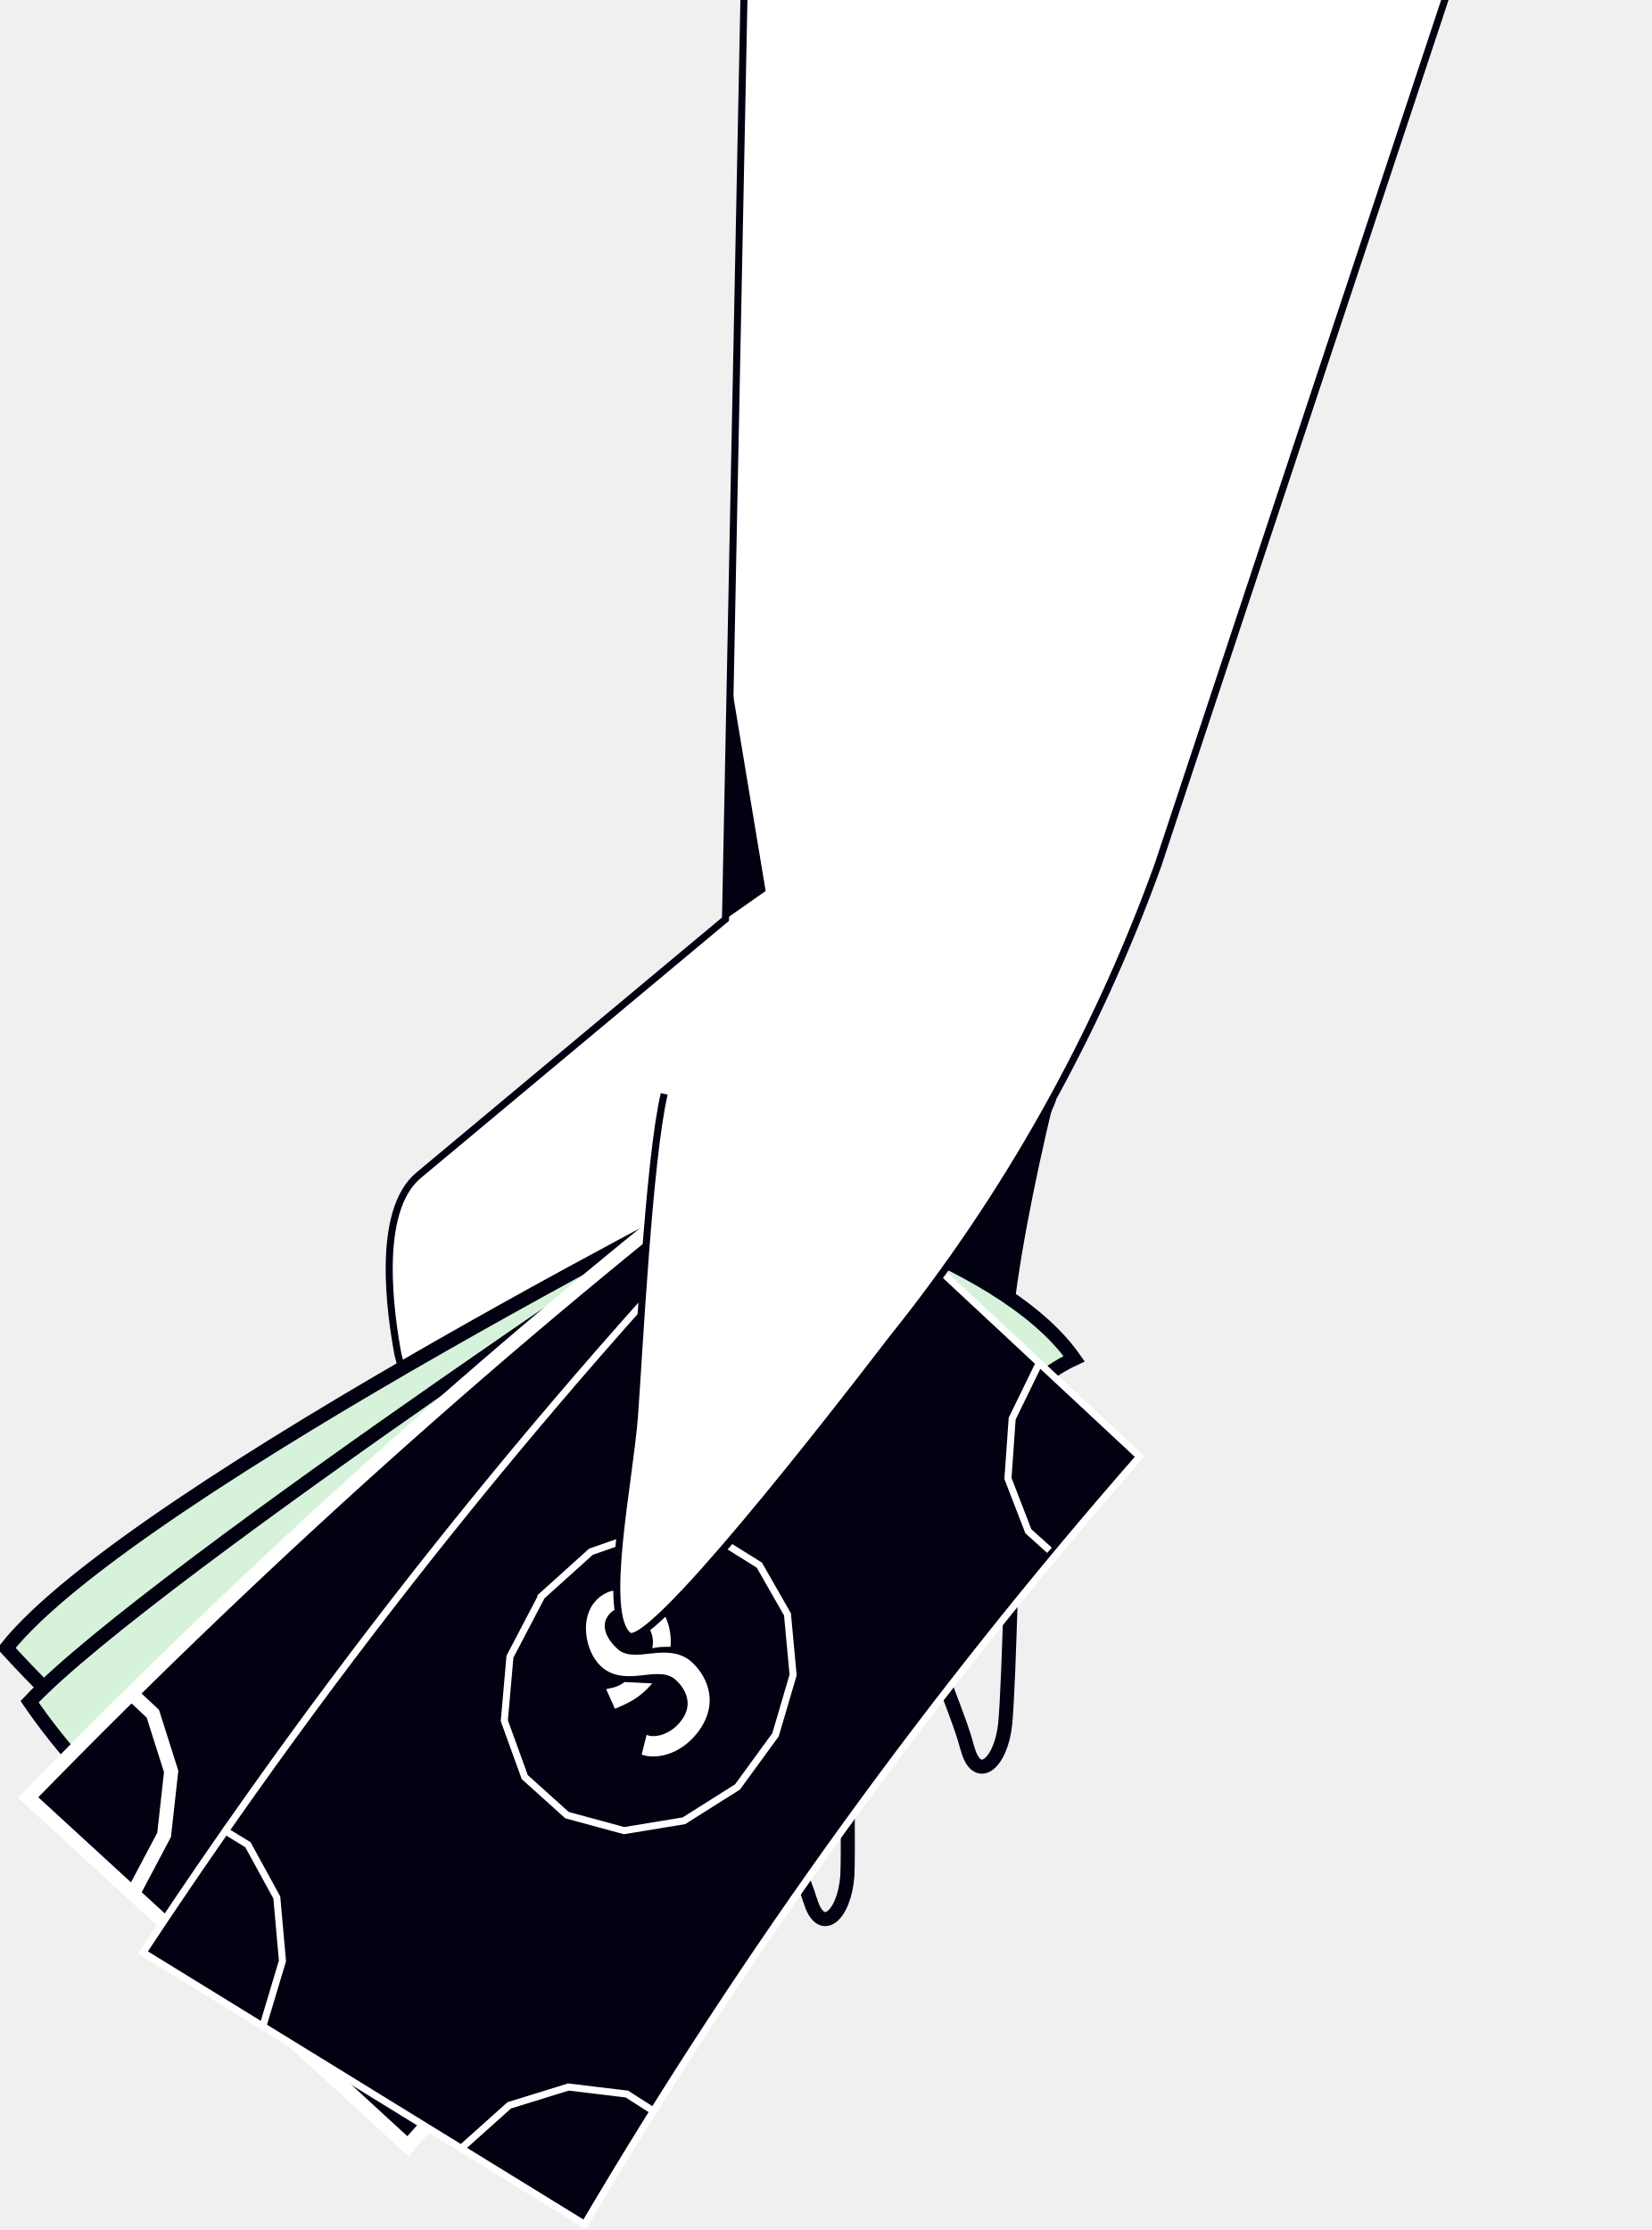
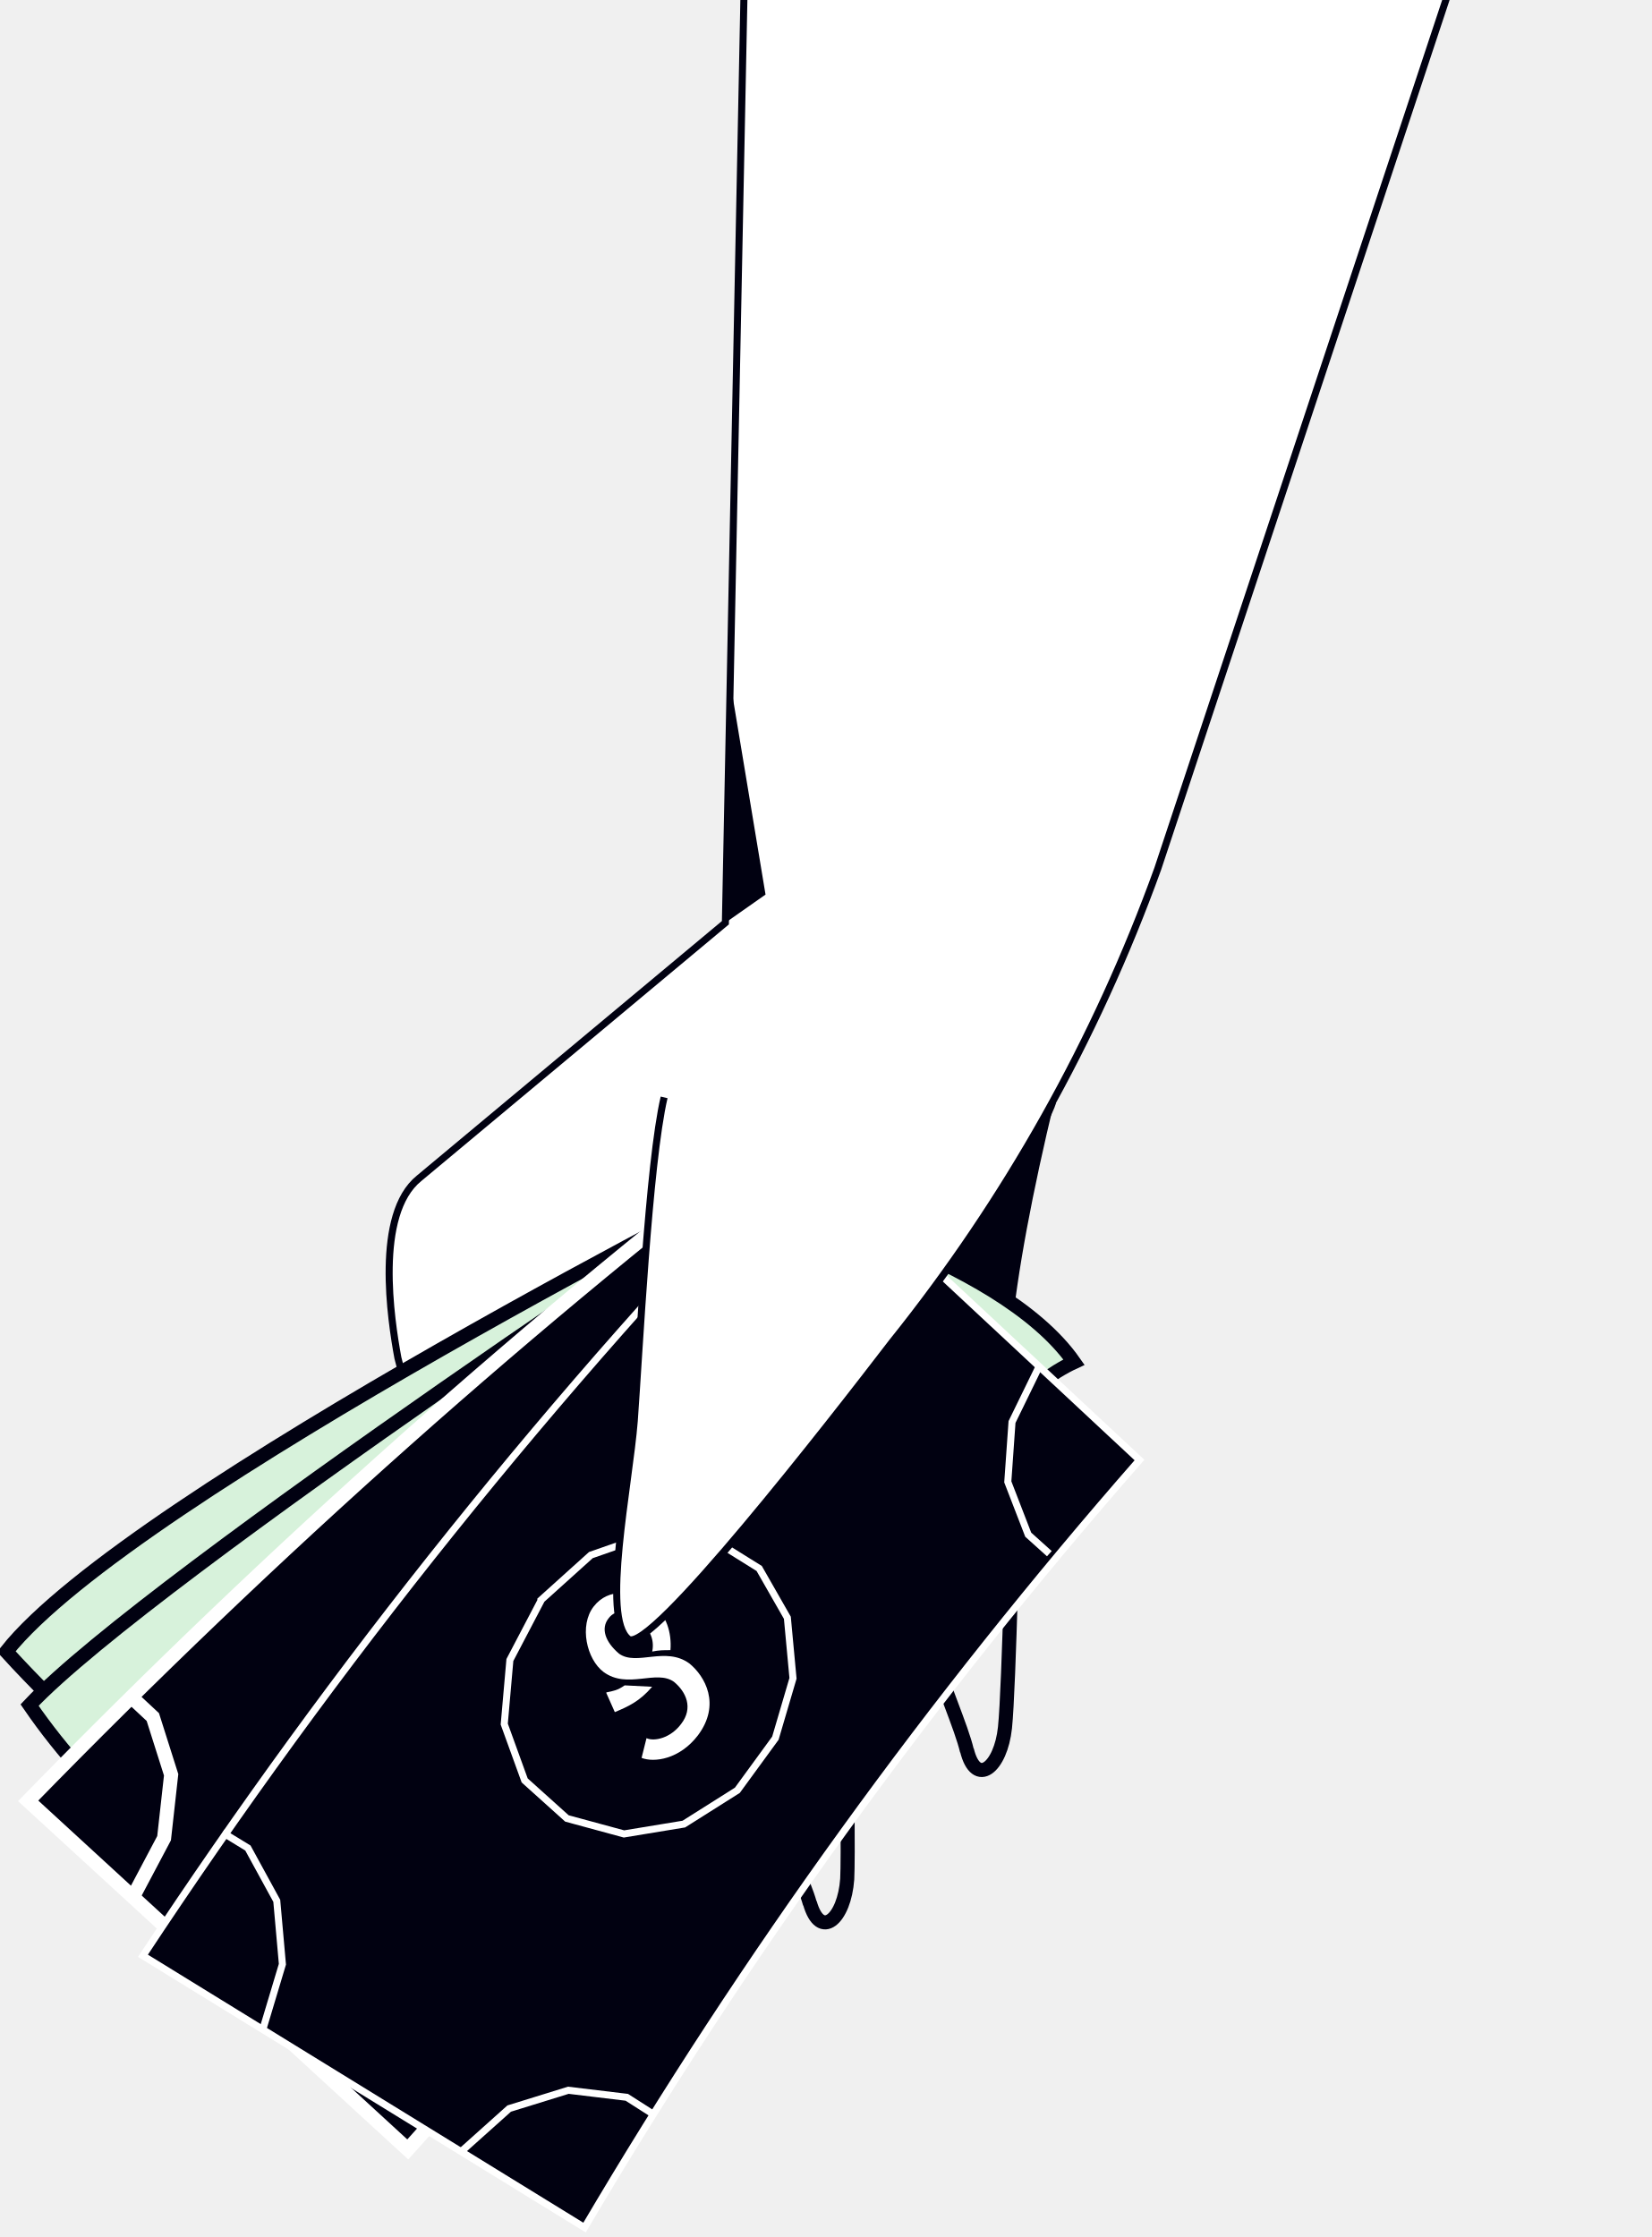
- <svg xmlns="http://www.w3.org/2000/svg" xmlns:xlink="http://www.w3.org/1999/xlink" viewBox="0 180 234.5 316.6" aria-label="Hand reaching down holding money">
+ <svg xmlns="http://www.w3.org/2000/svg" xmlns:xlink="http://www.w3.org/1999/xlink" viewBox="0 180 234.5 316.6" width="234" height="317" aria-label="Hand reaching down holding money">
  <style>.B{fill:none}.D{stroke:#010111}.E{stroke-width:2}.F{fill:#d7f2db}.G{fill:#fff}.H{fill:#010111}.I{stroke:#fff}</style>
  <path class="B D E" d="M137.3 428c1.3 5.3 4.8 2.5 5.4-3.2.6-5.7 1.2-34 1.2-34 .8-13.2-14.3-14.2-15.4-3.7-1.8 17.8 7.2 34.2 8.8 41zM115 449.7c1.5 5.3 4.9 2.3 5.3-3.4.3-5.7-.5-52.1-.5-52.1.4-13.2-14.5 4.5-15 15-1.2 17.6 8.5 34.4 10.2 40.6z" />
  <path class="G D" d="M116.1 360.2S84.6 370.6 83 376.6c-1.7 6 .1 54.2.2 62.5.1 4.6-.8 10-3.4 10.6-1.9.3-4-3.2-4.8-6l-18.5-71.4c-1-5.4-3.3-20.4 3-25.5l43.5-36.3L109.2 1 234 93.7c-10 24-101 249.5-90.5 292 3.1 12.7-24.2-24.3-27.3-25.4z" />
  <path class="C H" d="M141.4 381.3s3.7-34.9 8-43.8c4.1-9-17.4 26.6-22.7 32.7-5.2 6 14.3 12 14.3 12zM104 278.2l-1 32.3 5.7-4z" />
  <path class="C F" d="M52.4 461.2s68.8-76.4 95-81.5C140.8 361.8 111 345 111 345S18.6 391.6.9 414c15.8 17.4 51.5 47 51.5 47" />
  <path class="B D E" d="M52.4 461.2s68.8-76.4 95-81.5C140.8 361.8 111 345 111 345S18.6 391.6.9 414c15.8 17.4 51.5 47 51.5 47z" />
  <path class="C F" d="M57.1 463.6s65-79.7 90.8-86.5c-7.3-17.4-38.4-32-38.4-32S21.4 403.3 4.2 421.6c18.7 27.3 53 42 53 42" />
  <path class="B D E" d="M57.1 463.6s65-79.7 90.8-86.5c-7.3-17.4-38.4-32-38.4-32S21.4 403.3 4.2 421.6c18.7 27.3 53 42 53 42z" />
  <path class="C F" d="M77.5 473.7s50.2-89.3 75-100.8c-10.7-15.3-44.6-23.4-44.6-23.4s-83.6 72.2-90.3 96.3c19.5 17.7 60 27.9 60 27.9" />
  <path class="B D E" d="M77.5 473.7s50.2-89.3 75-100.8c-10.7-15.3-44.6-23.4-44.6-23.4s-83.6 72.2-90.3 96.3c19.5 17.7 60 27.9 60 27.9z" />
  <path class="C H" d="M114 337.4l41.5 52.4a947 947 0 00-97.6 94.9L4 435.2c34.8-35.7 71.4-68.3 110-97.8" />
  <path class="B E I" d="M114 337.4l41.5 52.4a947 947 0 00-97.6 94.9L4 435.2c34.8-35.7 71.4-68.3 110-97.8z" />
  <path class="B E I" d="M18.7 420.5l3 2.8 2.6 8.2-1 9-4.5 8.5" />
  <g transform="rotate(-125.6 183.5 263.2)">
    <path class="H" d="M96 173.6A721.2 721.2 0 0053.2 46l67.9-28.4a795.6 795.6 0 0140 143l-65.3 13z" />
  </g>
  <path class="B I" d="M113 341.3l48.8 45.5a721.2 721.2 0 00-78.8 109l-62.7-38.6a795.6 795.6 0 0193-115.9z" />
  <path class="B I" d="M76.8 406.8l-4.4 8.4-.8 9.1 2.9 8 6 5.4 8.1 2.2 8.5-1.4 7.6-4.8 5.4-7.4 2.5-8.5-.8-8.6-4-7-6.9-4.3-8.4-.6-8.6 3-7.1 6.4z" />
  <path class="C G" d="M92.6 414c1-.2 1.6-.2 2.6-.2.2-2.5-.6-5-2.5-6.5-2.7-2-6.3-2.4-8.4.3-2.1 2.7-1 7.5 1.4 9.3 3.4 2.5 7.5-.4 10 1.4 1.7 1.4 2.8 3.7 1 6-1.5 2-3.8 2.5-4.9 2l-.7 2.8c1.8.7 5.4.2 8-3.2 3.3-4.4 1-8.4-1.2-10.2-3.4-2.5-7.5.4-10-1.4-2-1.7-2.6-3.6-1.5-5 1.1-1.5 2.8-.9 4.2.2 2 1.5 2.3 3.1 2 4.6m-6.5 5.8l1.2 2.7c1.9-.8 3.5-1.5 5.3-3.6l-3.9-.2c-1 .7-1.6.8-2.6 1" />
  <g class="B">
    <path class="I" d="M92.6 479.6l-3.6-2.3-8.3-1-8.4 2.6-6.7 6m-34-45.2l3.6 2.2 4.1 7.5.8 9-2.7 9M149 400.1l-3-2.7-2.9-7.5.6-8.5 4-8.2" />
    <g transform="rotate(-142.6 119.6 164.8)">
      <use height="100%" width="100%" y="0" x="0" class="F" xlink:href="#E" />
      <use height="100%" width="100%" y="0" x="0" class="D E" xlink:href="#E" />
    </g>
  </g>
  <use height="100%" width="100%" transform="rotate(-125.6 183.5 263.2)" class="C G" xlink:href="#F" />
  <use class="B D" height="100%" width="100%" xlink:href="#F" transform="rotate(-125.6 183.5 263.2)" />
  <defs>
    <path d="M176.8 148.7c-6.3-7.2-27.7-24.2-34.9-30.2-7-5.9-20-20.1-24.7-18.7-3.6 1.1 8.3 41.2 12.5 55a234.8 234.8 0 0032.7 69.8l129.8 178.3" id="F" />
  </defs>
</svg>
